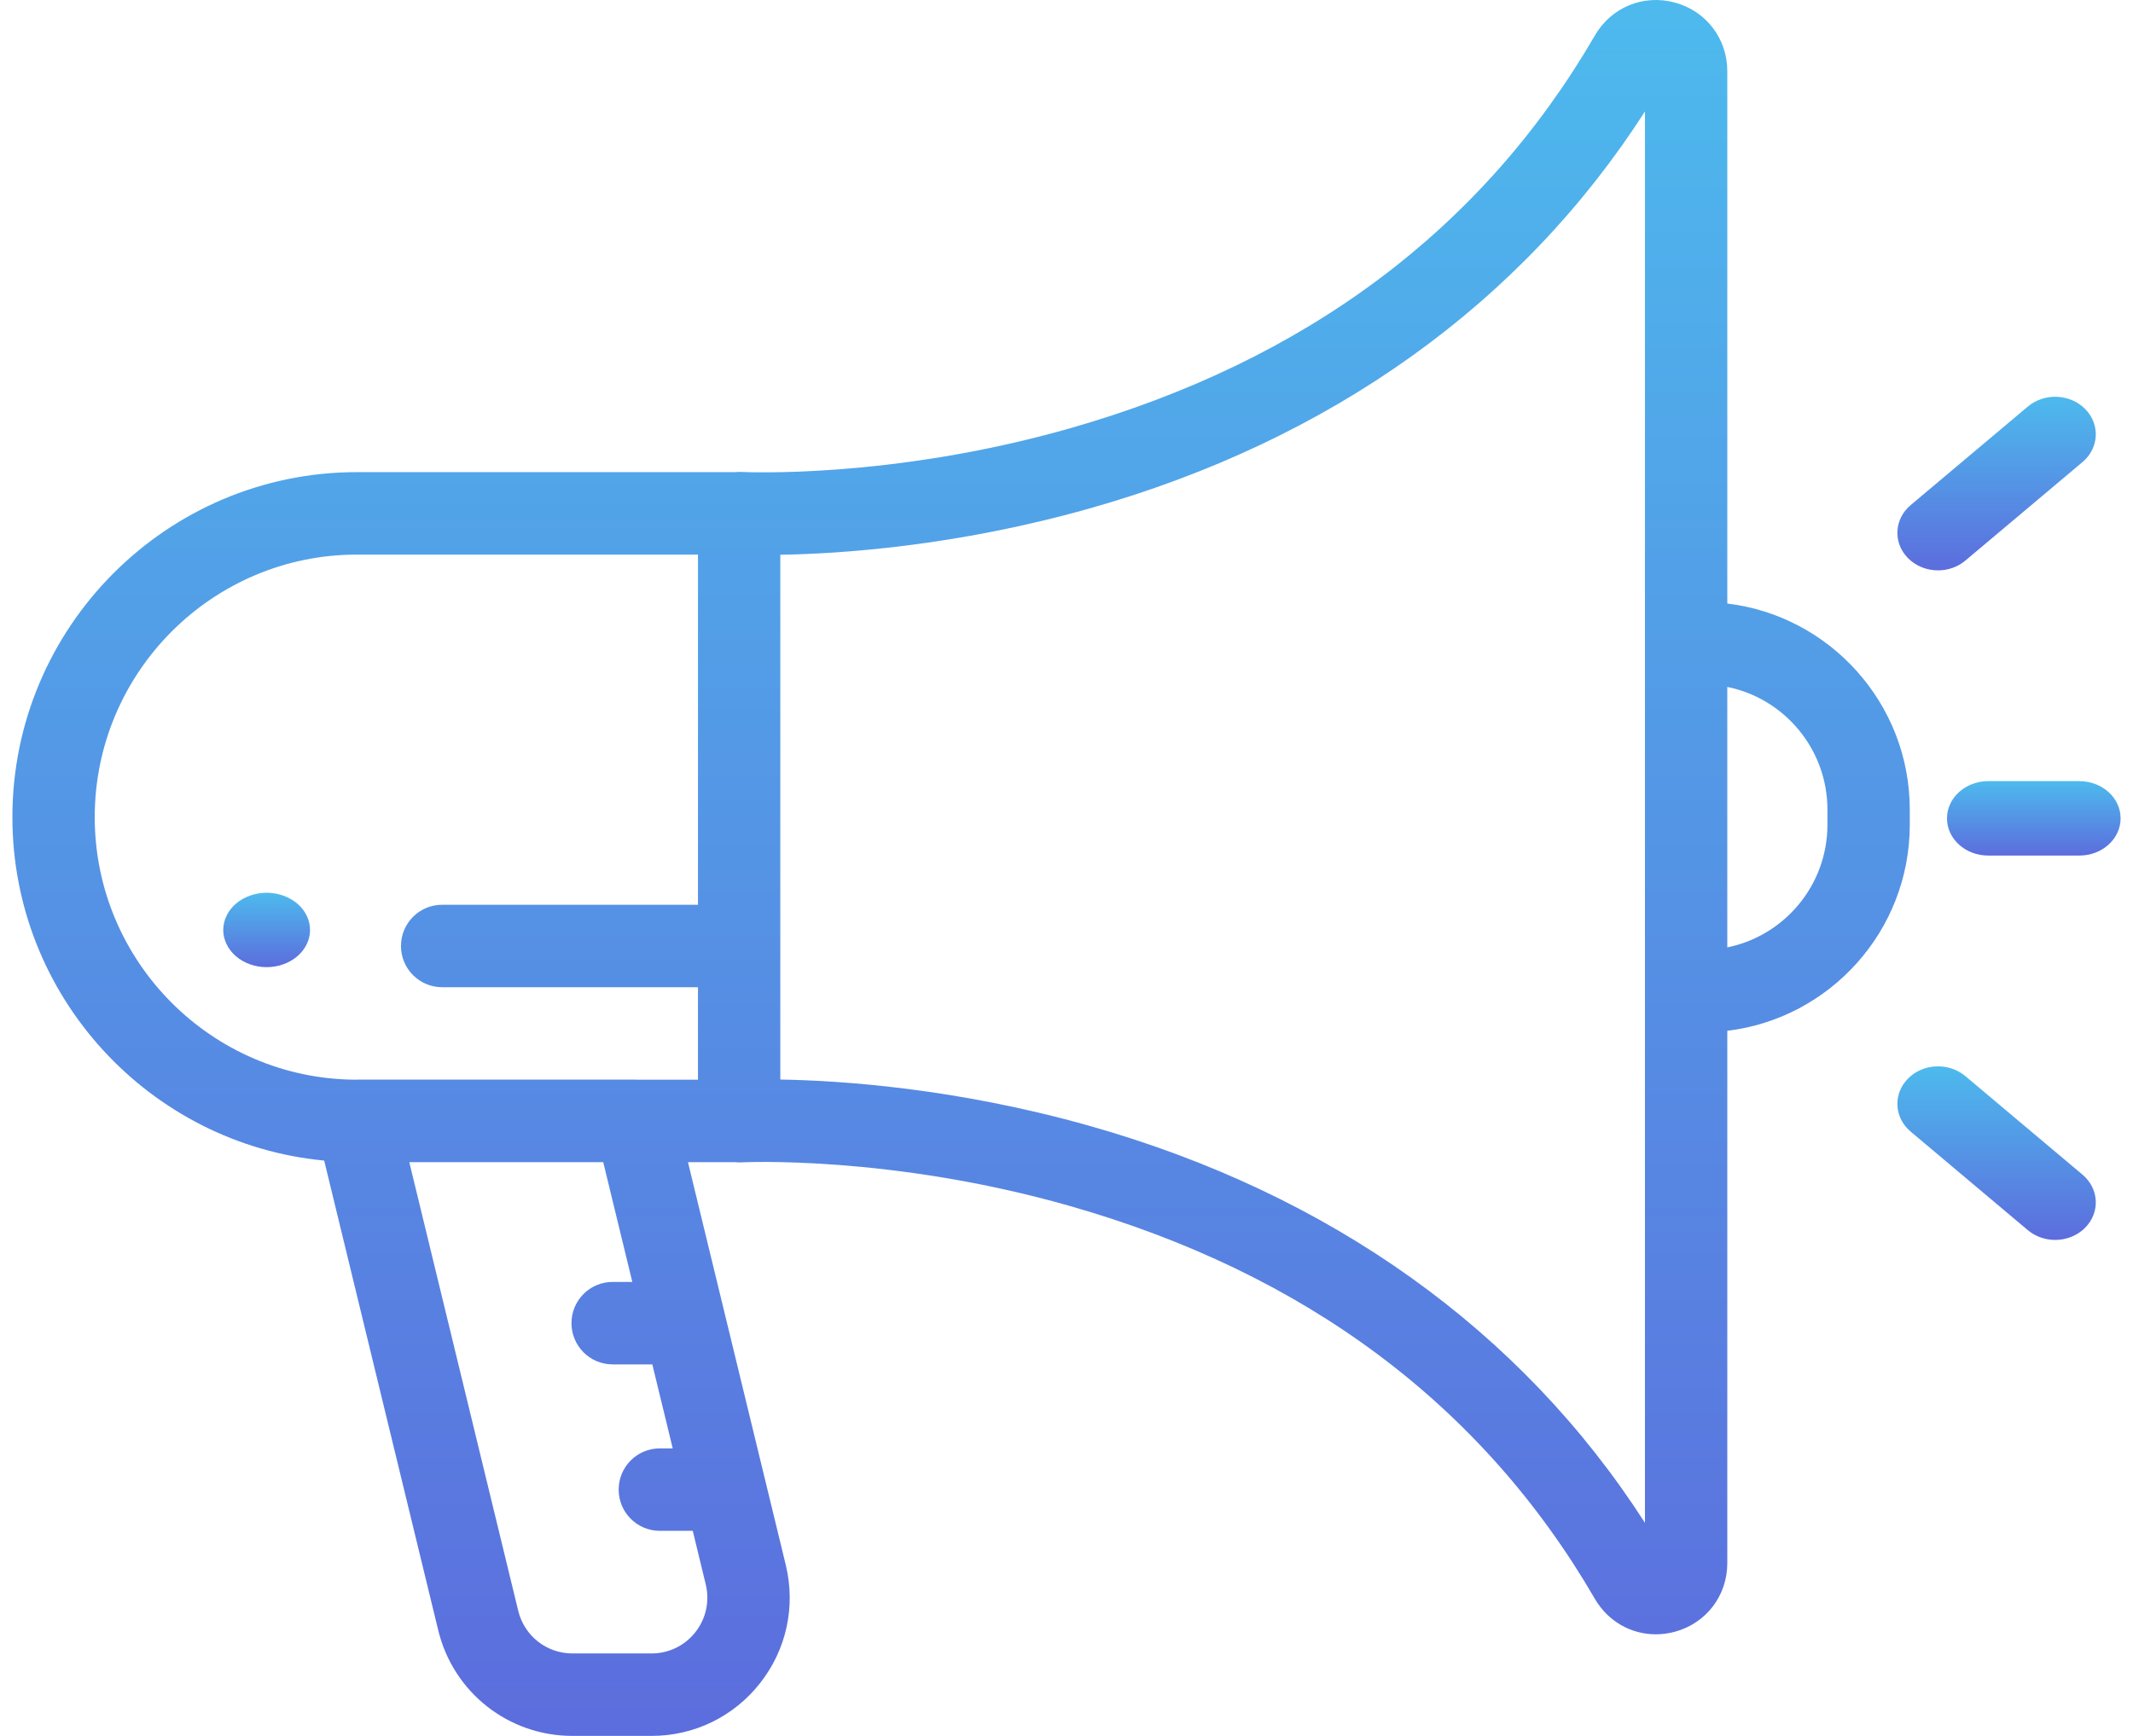
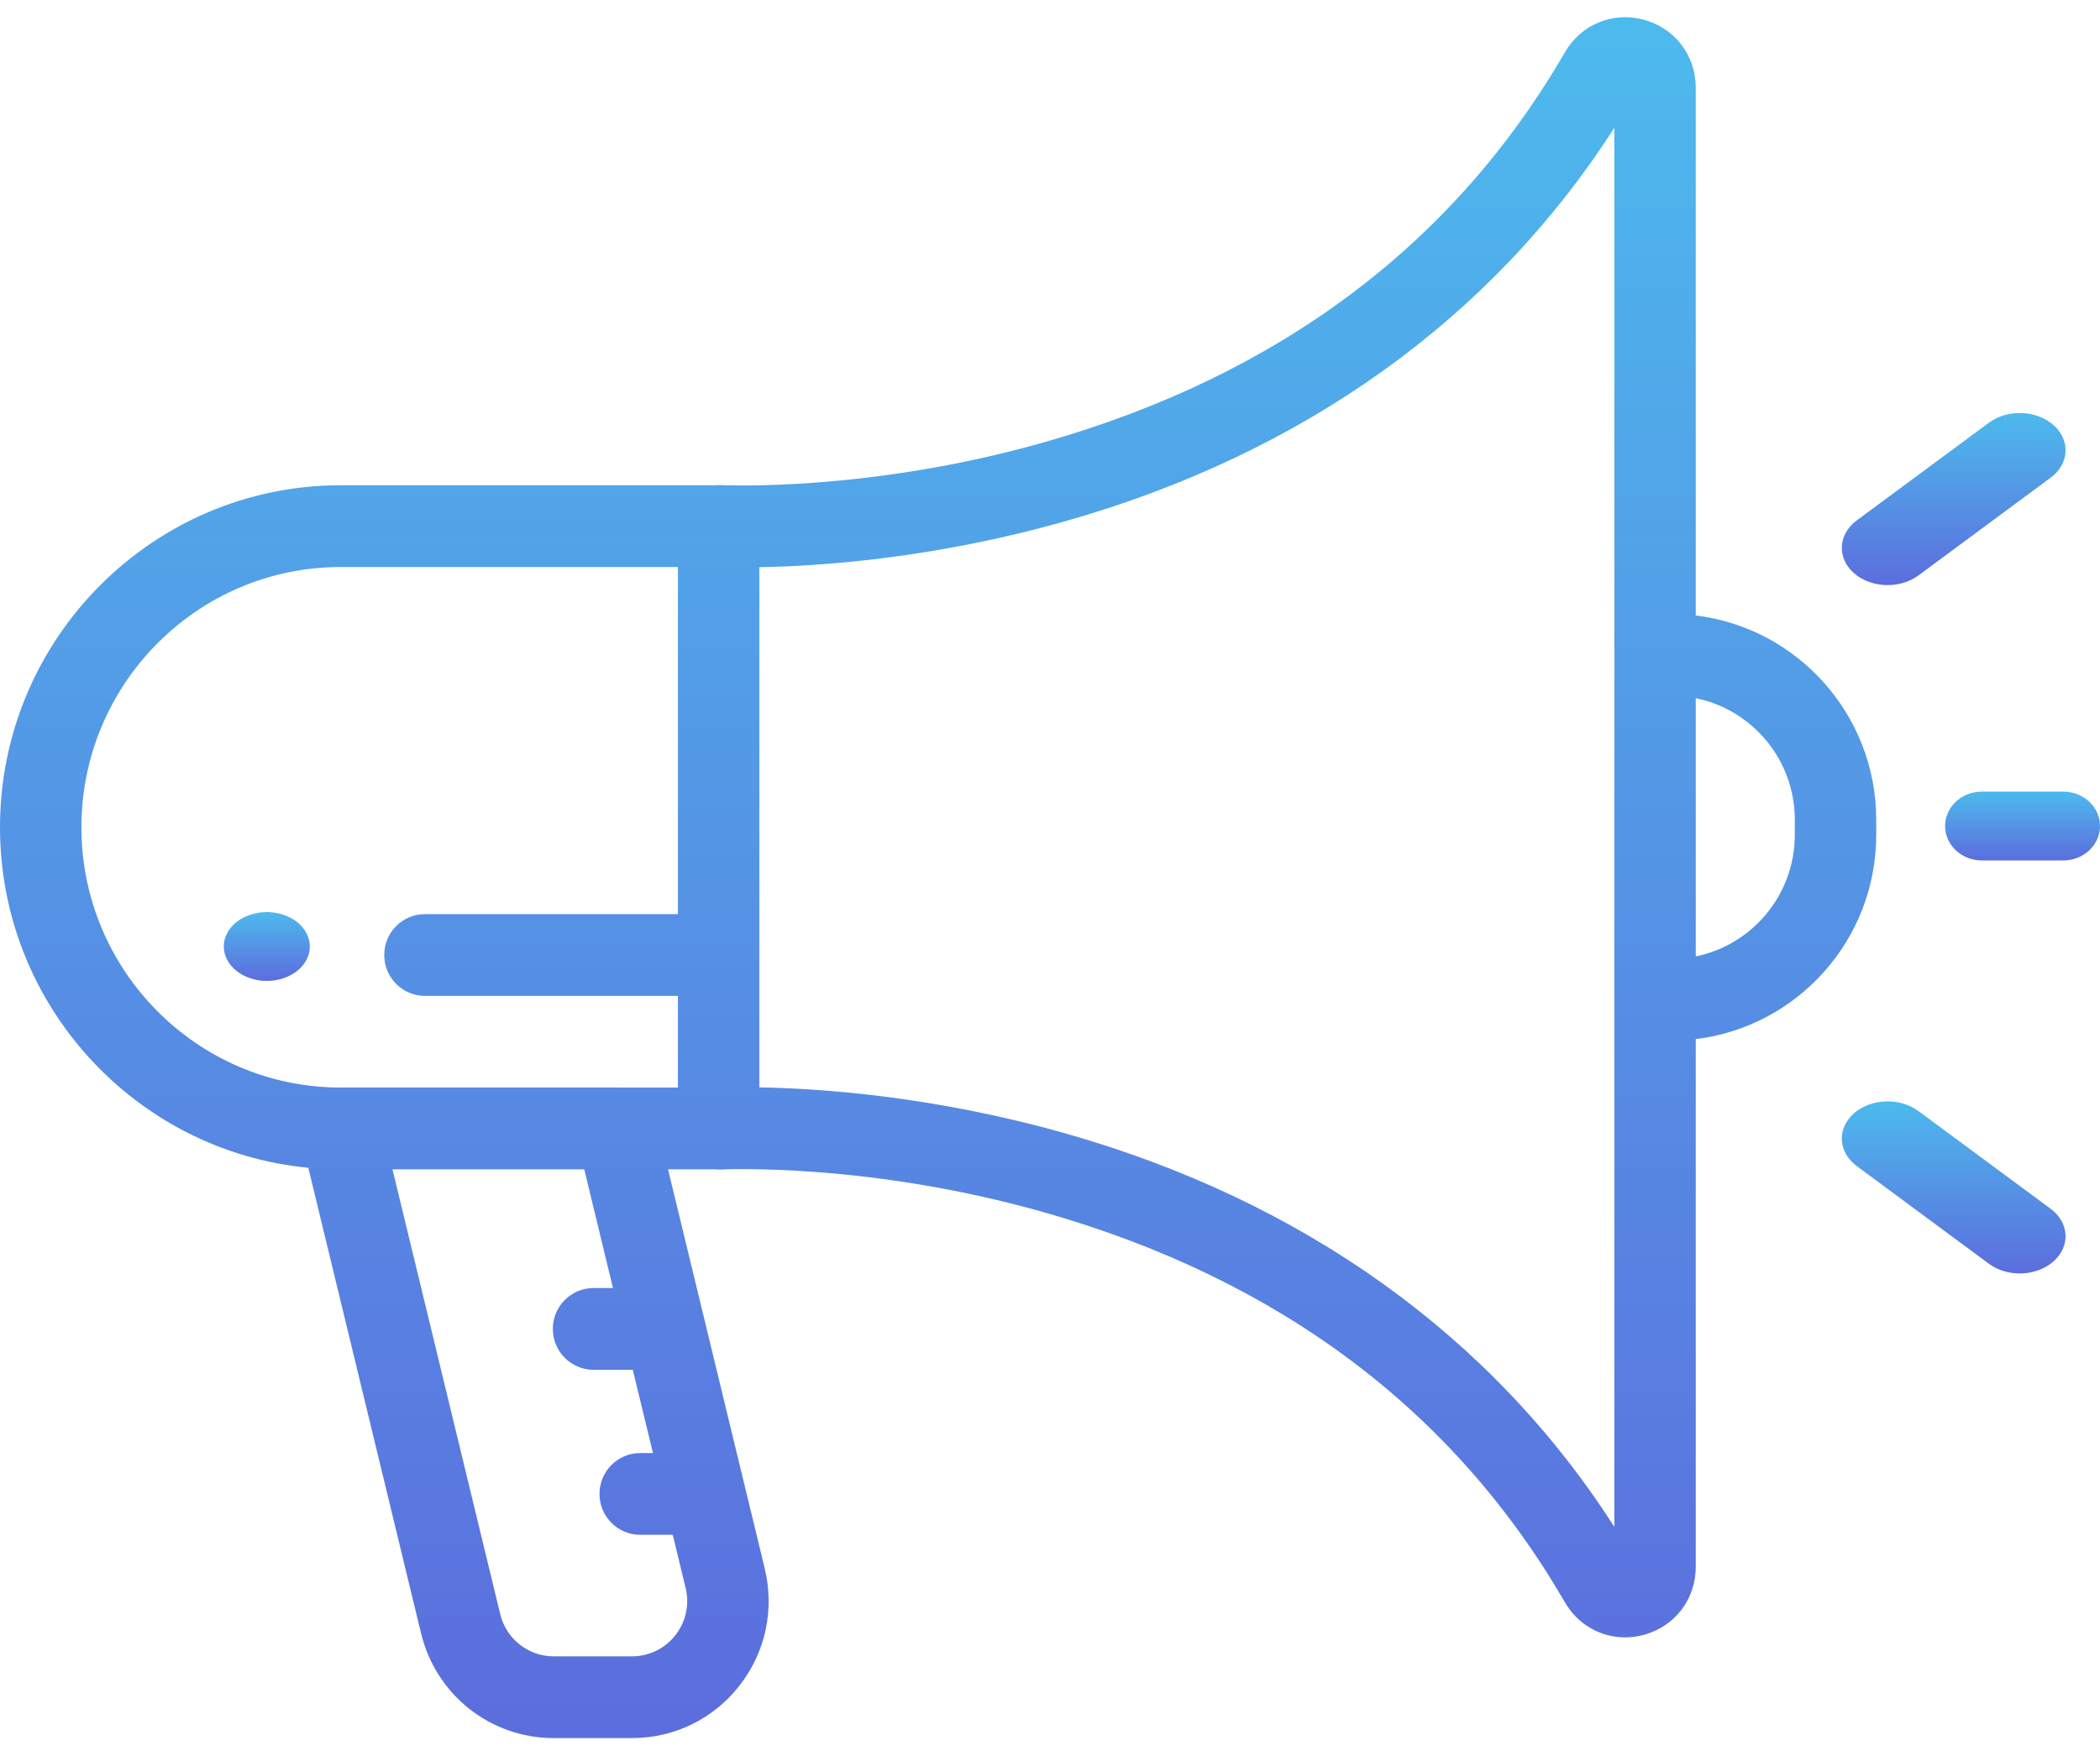
- <svg xmlns="http://www.w3.org/2000/svg" width="172px" height="140px" viewBox="0 0 172 140" version="1.1">
+ <svg xmlns="http://www.w3.org/2000/svg" width="122px" height="102px" viewBox="0 0 122 102" version="1.1">
  <defs>
    <linearGradient x1="50%" y1="0%" x2="50%" y2="100%" id="linearGradient-1">
      <stop stop-color="#4DBAED" offset="0%" />
      <stop stop-color="#5C6DDD" offset="100%" />
    </linearGradient>
    <linearGradient x1="50%" y1="0%" x2="50%" y2="100%" id="linearGradient-2">
      <stop stop-color="#4DBAED" offset="0%" />
      <stop stop-color="#5C6DDD" offset="100%" />
    </linearGradient>
    <linearGradient x1="50%" y1="0%" x2="50%" y2="100%" id="linearGradient-3">
      <stop stop-color="#4DBAED" offset="0%" />
      <stop stop-color="#5C6DDD" offset="100%" />
    </linearGradient>
    <linearGradient x1="50%" y1="0%" x2="50%" y2="100%" id="linearGradient-4">
      <stop stop-color="#4DBAED" offset="0%" />
      <stop stop-color="#5C6DDD" offset="100%" />
    </linearGradient>
  </defs>
  <g id="Page-1" stroke="none" stroke-width="1" fill="none" fill-rule="evenodd">
-     <g id="choice-before-going-setting-desktop" transform="translate(-1034, -720)" fill-rule="nonzero">
-       <g id="ad" transform="translate(1034.728, 720)">
-         <path d="M153.272,65.292 C153.272,56.739 146.833,49.667 138.557,48.674 L138.557,5.743 C138.557,3.114 136.854,0.888 134.32,0.204 C131.787,-0.479 129.199,0.588 127.88,2.86 C118.827,18.462 104.567,29.127 85.497,34.558 C71.077,38.664 59.177,38.069 59.063,38.062 C58.888,38.052 58.714,38.06 58.542,38.078 L28.051,38.078 C12.734,38.078 0.272,50.56 0.272,65.903 C0.272,80.355 11.329,92.264 25.413,93.6 L34.61,131.481 C35.827,136.497 40.277,140 45.43,140 L51.813,140 C55.252,140 58.443,138.447 60.568,135.738 C62.694,133.03 63.446,129.557 62.634,126.21 L54.748,93.729 L58.537,93.729 C58.709,93.746 58.884,93.755 59.06,93.745 C59.178,93.738 71.077,93.142 85.497,97.249 C104.567,102.68 118.826,113.345 127.88,128.947 C128.933,130.761 130.795,131.807 132.792,131.807 C133.297,131.807 133.81,131.74 134.32,131.603 C136.854,130.919 138.557,128.693 138.557,126.065 L138.557,83.133 C146.833,82.14 153.272,75.068 153.272,66.515 L153.272,65.292 Z M55.134,123.461 L56.182,127.781 C56.51,129.133 56.207,130.536 55.348,131.629 C54.491,132.723 53.202,133.35 51.813,133.35 L45.43,133.35 C43.349,133.35 41.553,131.935 41.061,129.91 L32.277,93.729 L47.915,93.729 L50.26,103.387 L48.673,103.387 C46.84,103.387 45.354,104.876 45.354,106.712 C45.354,108.549 46.84,110.038 48.673,110.038 L51.874,110.038 L53.519,116.811 L52.478,116.811 C50.645,116.811 49.159,118.3 49.159,120.136 C49.159,121.973 50.645,123.461 52.478,123.461 L55.134,123.461 L55.134,123.461 Z M55.555,72.968 L34.925,72.968 C33.091,72.968 31.605,74.457 31.605,76.293 C31.605,78.13 33.091,79.618 34.925,79.618 L55.555,79.618 L55.555,87.079 L50.705,87.079 C50.644,87.076 50.584,87.071 50.522,87.071 L28.051,87.071 C28.02,87.071 27.989,87.076 27.957,87.077 C16.344,87.025 6.911,77.548 6.911,65.903 C6.911,54.227 16.395,44.728 28.051,44.728 L55.555,44.728 L55.555,72.968 L55.555,72.968 Z M131.917,51.876 L131.917,79.931 L131.917,122.816 C121.968,107.319 106.537,96.277 87.089,90.789 C76.32,87.751 67.019,87.144 62.194,87.065 L62.194,76.293 L62.194,44.742 C67.019,44.663 76.321,44.056 87.089,41.018 C106.537,35.53 121.968,24.488 131.917,8.991 L131.917,51.876 L131.917,51.876 Z M146.632,66.515 C146.632,71.394 143.158,75.476 138.556,76.407 L138.556,55.4 C143.157,56.331 146.632,60.413 146.632,65.292 L146.632,66.515 Z" id="Shape" fill="url(#linearGradient-1)" />
-         <path d="M155.549,46 C156.336,46 157.126,45.739 157.754,45.211 L167.202,37.263 C168.54,36.138 168.636,34.224 167.418,32.988 C166.2,31.753 164.128,31.664 162.79,32.789 L153.342,40.737 C152.005,41.862 151.908,43.776 153.126,45.011 C153.773,45.667 154.659,46 155.549,46 Z" id="Path" fill="url(#linearGradient-2)" />
-         <path d="M157.754,86.789 C156.416,85.664 154.344,85.753 153.126,86.988 C151.908,88.224 152.005,90.138 153.342,91.263 L162.79,99.211 C163.419,99.739 164.208,100 164.995,100 C165.885,100 166.772,99.667 167.418,99.011 C168.636,97.776 168.54,95.862 167.202,94.737 L157.754,86.789 Z" id="Path" fill="url(#linearGradient-2)" />
-         <path d="M166.95,63 L159.594,63 C157.759,63 156.272,64.343 156.272,66 C156.272,67.657 157.759,69 159.594,69 L166.95,69 C168.785,69 170.272,67.657 170.272,66 C170.272,64.343 168.785,63 166.95,63 Z" id="Path" fill="url(#linearGradient-3)" />
-         <path d="M24.006,73.853 C23.919,73.67 23.81,73.496 23.684,73.334 C23.555,73.169 23.411,73.016 23.25,72.878 C23.086,72.74 22.907,72.614 22.715,72.506 C22.526,72.398 22.323,72.305 22.113,72.23 C21.899,72.155 21.679,72.098 21.458,72.059 C21.007,71.98 20.541,71.98 20.09,72.059 C19.866,72.098 19.645,72.155 19.435,72.23 C19.225,72.305 19.019,72.398 18.83,72.506 C18.637,72.614 18.459,72.74 18.298,72.878 C18.137,73.016 17.99,73.169 17.864,73.334 C17.738,73.496 17.629,73.67 17.542,73.853 C17.454,74.033 17.388,74.222 17.342,74.414 C17.297,74.606 17.272,74.804 17.272,74.999 C17.272,75.194 17.297,75.392 17.342,75.587 C17.388,75.776 17.454,75.965 17.542,76.149 C17.629,76.329 17.738,76.503 17.864,76.665 C17.99,76.83 18.137,76.983 18.298,77.121 C18.459,77.259 18.637,77.385 18.83,77.496 C19.019,77.604 19.225,77.697 19.435,77.772 C19.645,77.847 19.866,77.904 20.09,77.943 C20.317,77.982 20.545,78 20.772,78 C21.003,78 21.231,77.982 21.458,77.943 C21.682,77.904 21.899,77.847 22.113,77.772 C22.323,77.697 22.526,77.604 22.715,77.496 C22.907,77.385 23.086,77.259 23.25,77.121 C23.411,76.983 23.555,76.83 23.684,76.665 C23.81,76.503 23.919,76.329 24.006,76.149 C24.094,75.965 24.16,75.776 24.206,75.587 C24.251,75.392 24.272,75.194 24.272,74.999 C24.272,74.804 24.251,74.606 24.206,74.414 C24.16,74.222 24.094,74.033 24.006,73.853 Z" id="Path" fill="url(#linearGradient-4)" />
+     <g id="announcement-personnal-desktop" transform="translate(-615, -845)" fill-rule="nonzero">
+       <g id="ad" transform="translate(615, 845.9487)">
+         <path d="M109,46.689 C109,40.579 104.413,35.528 98.516,34.818 L98.516,4.153 C98.516,2.276 97.304,0.686 95.498,0.197 C93.694,-0.291 91.85,0.471 90.91,2.094 C84.46,13.239 74.302,20.856 60.716,24.735 C50.443,27.669 41.965,27.244 41.883,27.239 C41.759,27.231 41.635,27.237 41.513,27.25 L19.79,27.25 C8.878,27.25 0,36.166 0,47.125 C0,57.448 7.877,65.954 17.911,66.909 L24.463,93.966 C25.33,97.549 28.5,100.051 32.171,100.051 L36.719,100.051 C39.169,100.051 41.442,98.942 42.956,97.007 C44.47,95.073 45.006,92.592 44.428,90.201 L38.81,67 L41.509,67 C41.632,67.013 41.756,67.019 41.881,67.012 C41.965,67.007 50.443,66.582 60.716,69.515 C74.301,73.394 84.46,81.012 90.91,92.156 C91.66,93.452 92.987,94.199 94.41,94.199 C94.769,94.199 95.134,94.151 95.498,94.053 C97.304,93.565 98.516,91.975 98.516,90.097 L98.516,59.432 C104.413,58.722 109,53.672 109,47.562 L109,46.689 Z M39.084,88.238 L39.831,91.324 C40.065,92.289 39.849,93.291 39.237,94.072 C38.626,94.853 37.708,95.301 36.719,95.301 L32.171,95.301 C30.689,95.301 29.409,94.291 29.059,92.844 L22.801,67.001 L33.942,67.001 L35.612,73.899 L34.482,73.899 C33.176,73.899 32.117,74.963 32.117,76.274 C32.117,77.586 33.176,78.65 34.482,78.65 L36.762,78.65 L37.934,83.488 L37.193,83.488 C35.887,83.488 34.828,84.551 34.828,85.863 C34.828,87.175 35.887,88.238 37.193,88.238 L39.084,88.238 L39.084,88.238 Z M39.384,52.171 L24.687,52.171 C23.381,52.171 22.322,53.235 22.322,54.547 C22.322,55.858 23.381,56.922 24.687,56.922 L39.384,56.922 L39.384,62.25 L35.929,62.25 C35.886,62.248 35.843,62.245 35.799,62.245 L19.79,62.245 C19.768,62.245 19.746,62.248 19.723,62.249 C11.45,62.212 4.73,55.443 4.73,47.125 C4.73,38.785 11.486,32 19.79,32 L39.384,32 L39.384,52.171 L39.384,52.171 Z M93.786,37.105 L93.786,57.145 L93.786,87.777 C86.699,76.707 75.705,68.82 61.85,64.901 C54.178,62.73 47.552,62.297 44.114,62.24 L44.114,54.547 L44.114,32.01 C47.552,31.954 54.179,31.52 61.85,29.35 C75.705,25.43 86.699,17.543 93.786,6.474 L93.786,37.105 L93.786,37.105 Z M104.27,47.562 C104.27,51.047 101.794,53.962 98.516,54.628 L98.516,39.623 C101.794,40.288 104.27,43.203 104.27,46.689 L104.27,47.562 Z" id="Shape" fill="url(#linearGradient-1)" />
+         <path d="M109.662,33.051 C110.302,33.051 110.944,32.865 111.454,32.488 L119.131,26.811 C120.217,26.007 120.296,24.64 119.306,23.757 C118.316,22.875 116.633,22.811 115.546,23.615 L107.869,29.292 C106.783,30.096 106.704,31.462 107.694,32.345 C108.219,32.814 108.939,33.051 109.662,33.051 Z" id="Path" fill="url(#linearGradient-2)" />
+         <path d="M111.454,63.615 C110.367,62.811 108.684,62.875 107.694,63.757 C106.704,64.64 106.783,66.007 107.869,66.811 L115.546,72.488 C116.057,72.865 116.698,73.051 117.338,73.051 C118.061,73.051 118.781,72.814 119.306,72.345 C120.296,71.463 120.217,70.096 119.131,69.292 L111.454,63.615 Z" id="Path" fill="url(#linearGradient-2)" />
+         <path d="M119.865,45.051 L115.135,45.051 C113.956,45.051 113,45.947 113,47.051 C113,48.156 113.956,49.051 115.135,49.051 L119.865,49.051 C121.044,49.051 122,48.156 122,47.051 C122,45.947 121.044,45.051 119.865,45.051 Z" id="Path" fill="url(#linearGradient-3)" />
+         <path d="M17.81,53.287 C17.747,53.165 17.67,53.049 17.58,52.941 C17.488,52.83 17.385,52.728 17.27,52.636 C17.152,52.544 17.025,52.46 16.887,52.388 C16.753,52.316 16.608,52.254 16.457,52.204 C16.305,52.154 16.148,52.116 15.99,52.09 C15.668,52.038 15.335,52.038 15.012,52.09 C14.852,52.116 14.695,52.154 14.545,52.204 C14.395,52.254 14.248,52.316 14.113,52.388 C13.975,52.46 13.848,52.544 13.732,52.636 C13.617,52.728 13.512,52.83 13.422,52.941 C13.332,53.049 13.255,53.165 13.193,53.287 C13.13,53.407 13.082,53.533 13.05,53.661 C13.018,53.789 13,53.921 13,54.051 C13,54.181 13.018,54.313 13.05,54.443 C13.082,54.569 13.13,54.695 13.193,54.817 C13.255,54.937 13.332,55.053 13.422,55.161 C13.512,55.271 13.617,55.373 13.732,55.465 C13.848,55.557 13.975,55.641 14.113,55.715 C14.248,55.787 14.395,55.849 14.545,55.899 C14.695,55.949 14.852,55.987 15.012,56.013 C15.175,56.039 15.338,56.051 15.5,56.051 C15.665,56.051 15.828,56.039 15.99,56.013 C16.15,55.987 16.305,55.949 16.457,55.899 C16.608,55.849 16.753,55.787 16.887,55.715 C17.025,55.641 17.152,55.557 17.27,55.465 C17.385,55.373 17.488,55.271 17.58,55.161 C17.67,55.053 17.747,54.937 17.81,54.817 C17.872,54.695 17.92,54.569 17.953,54.443 C17.985,54.313 18,54.181 18,54.051 C18,53.921 17.985,53.789 17.953,53.661 C17.92,53.533 17.872,53.407 17.81,53.287 Z" id="Path" fill="url(#linearGradient-4)" />
      </g>
    </g>
  </g>
</svg>
